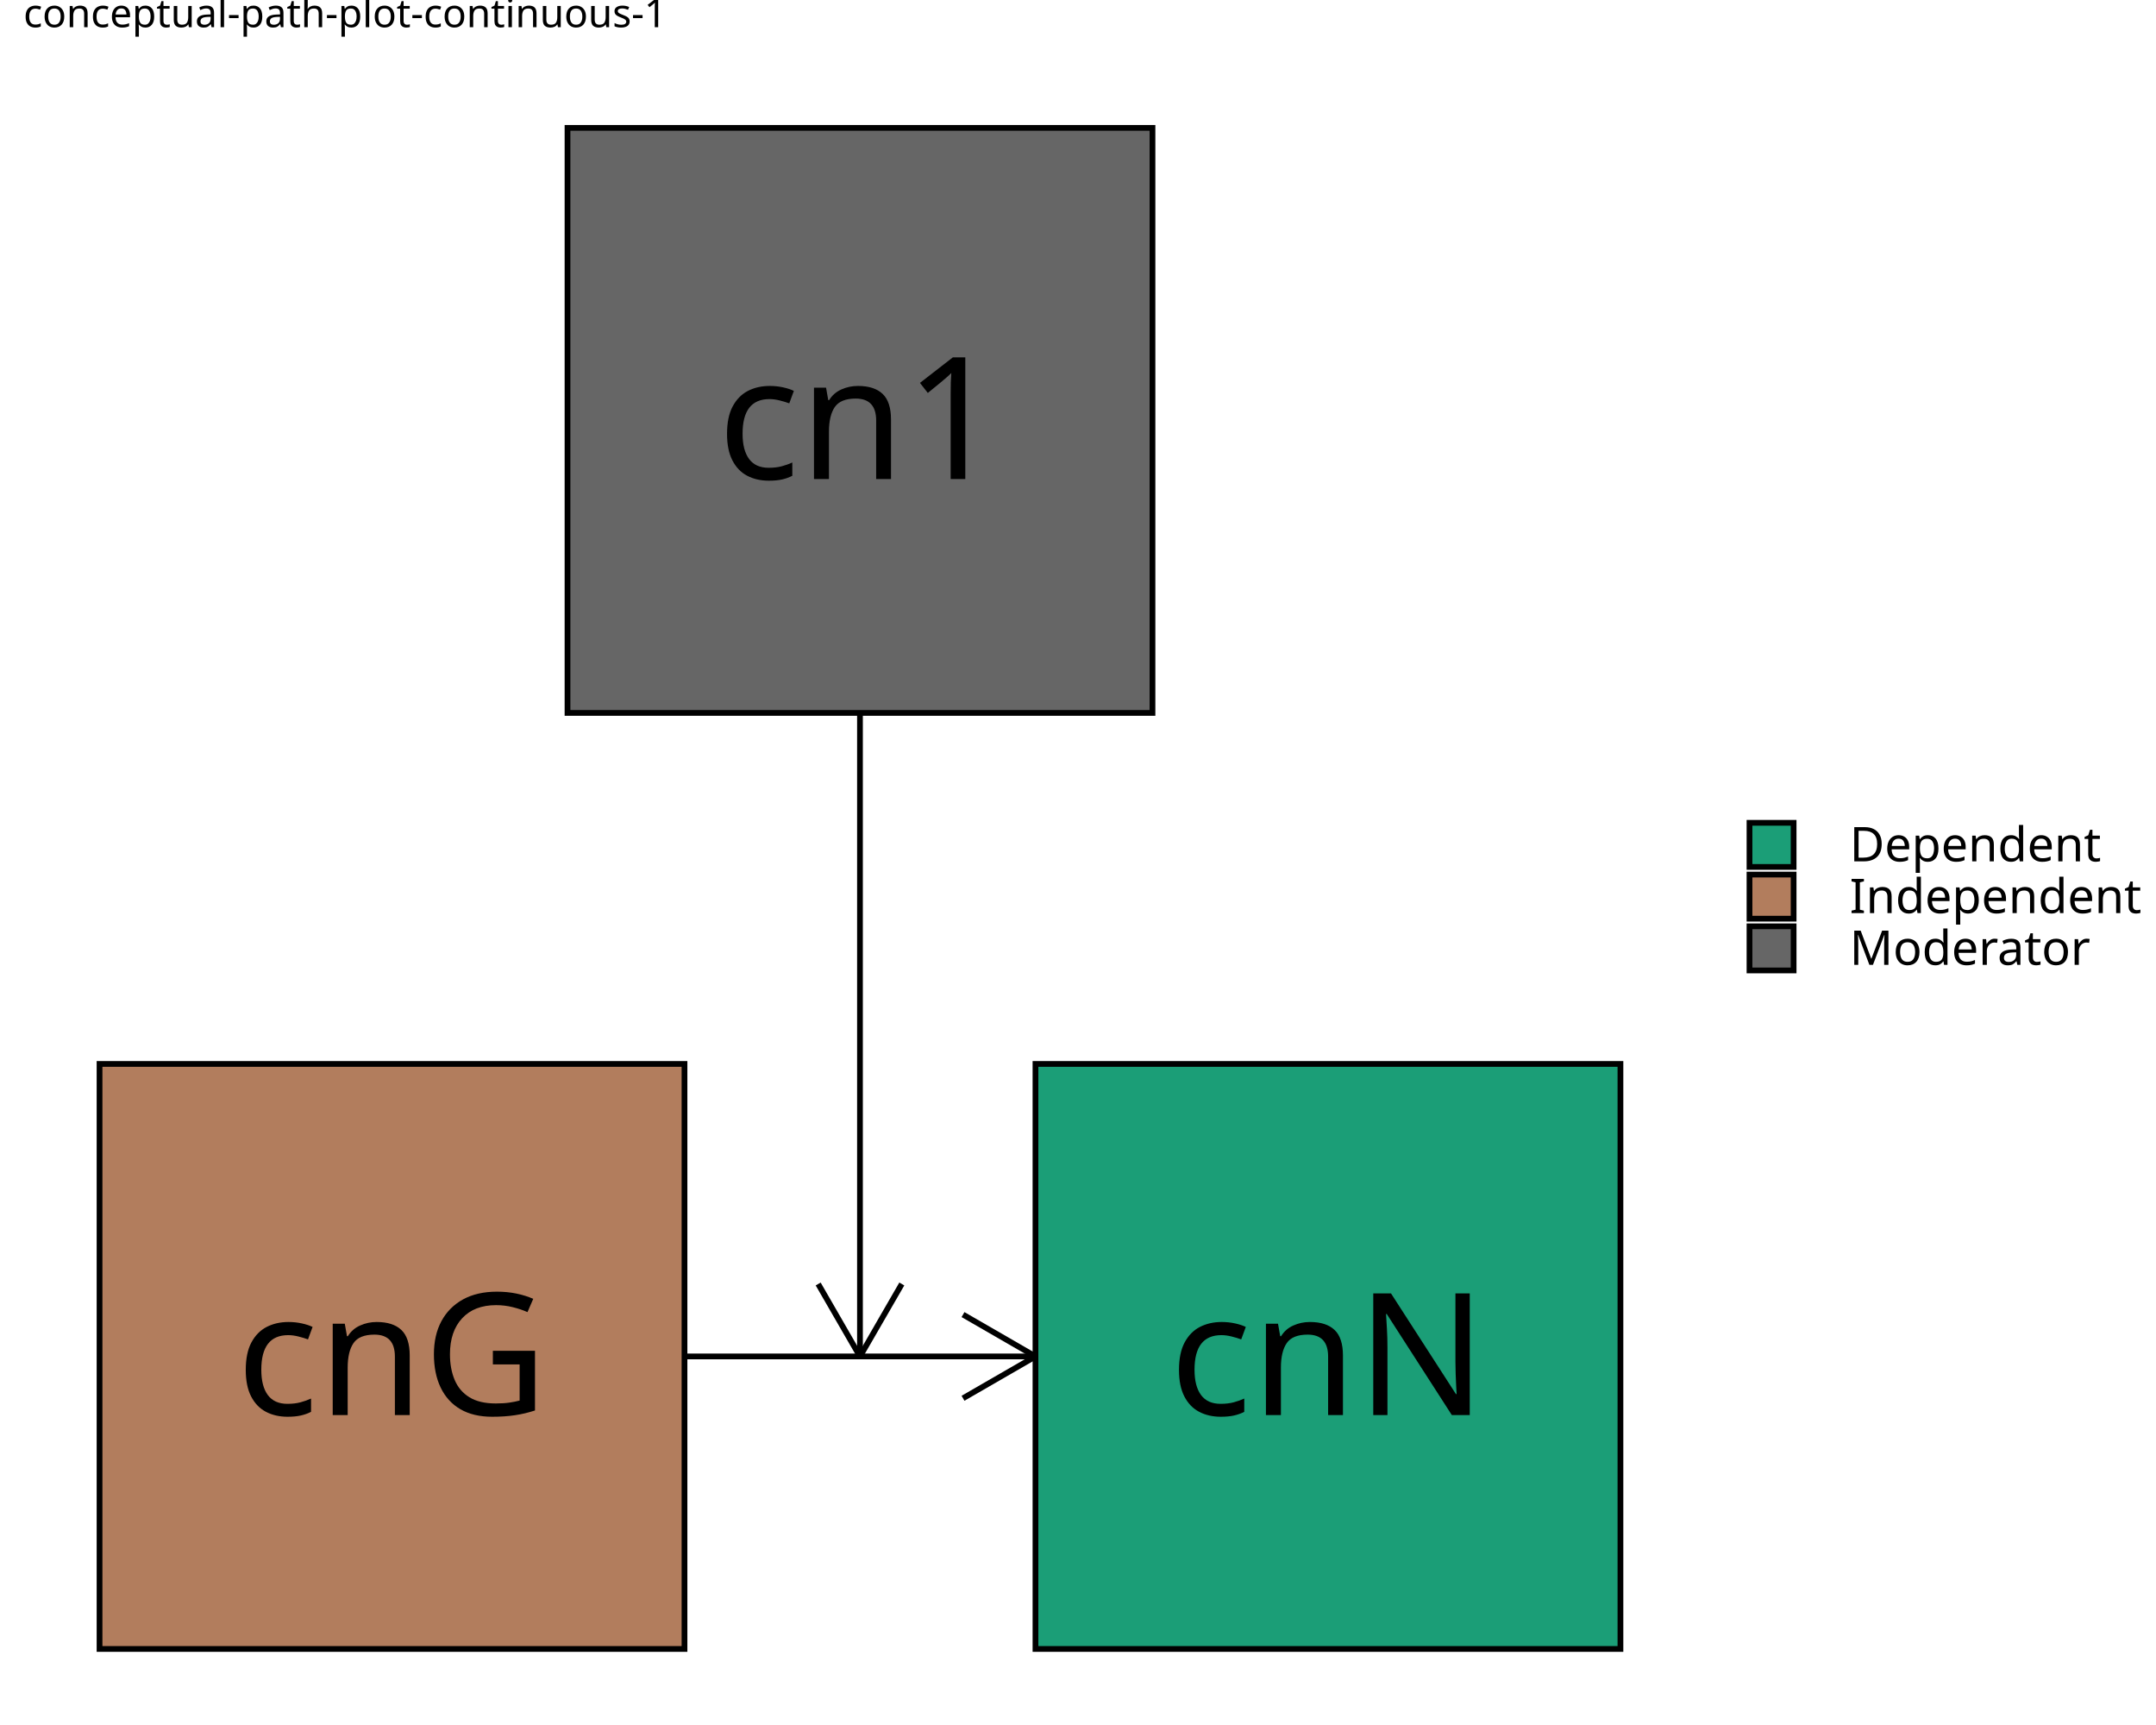
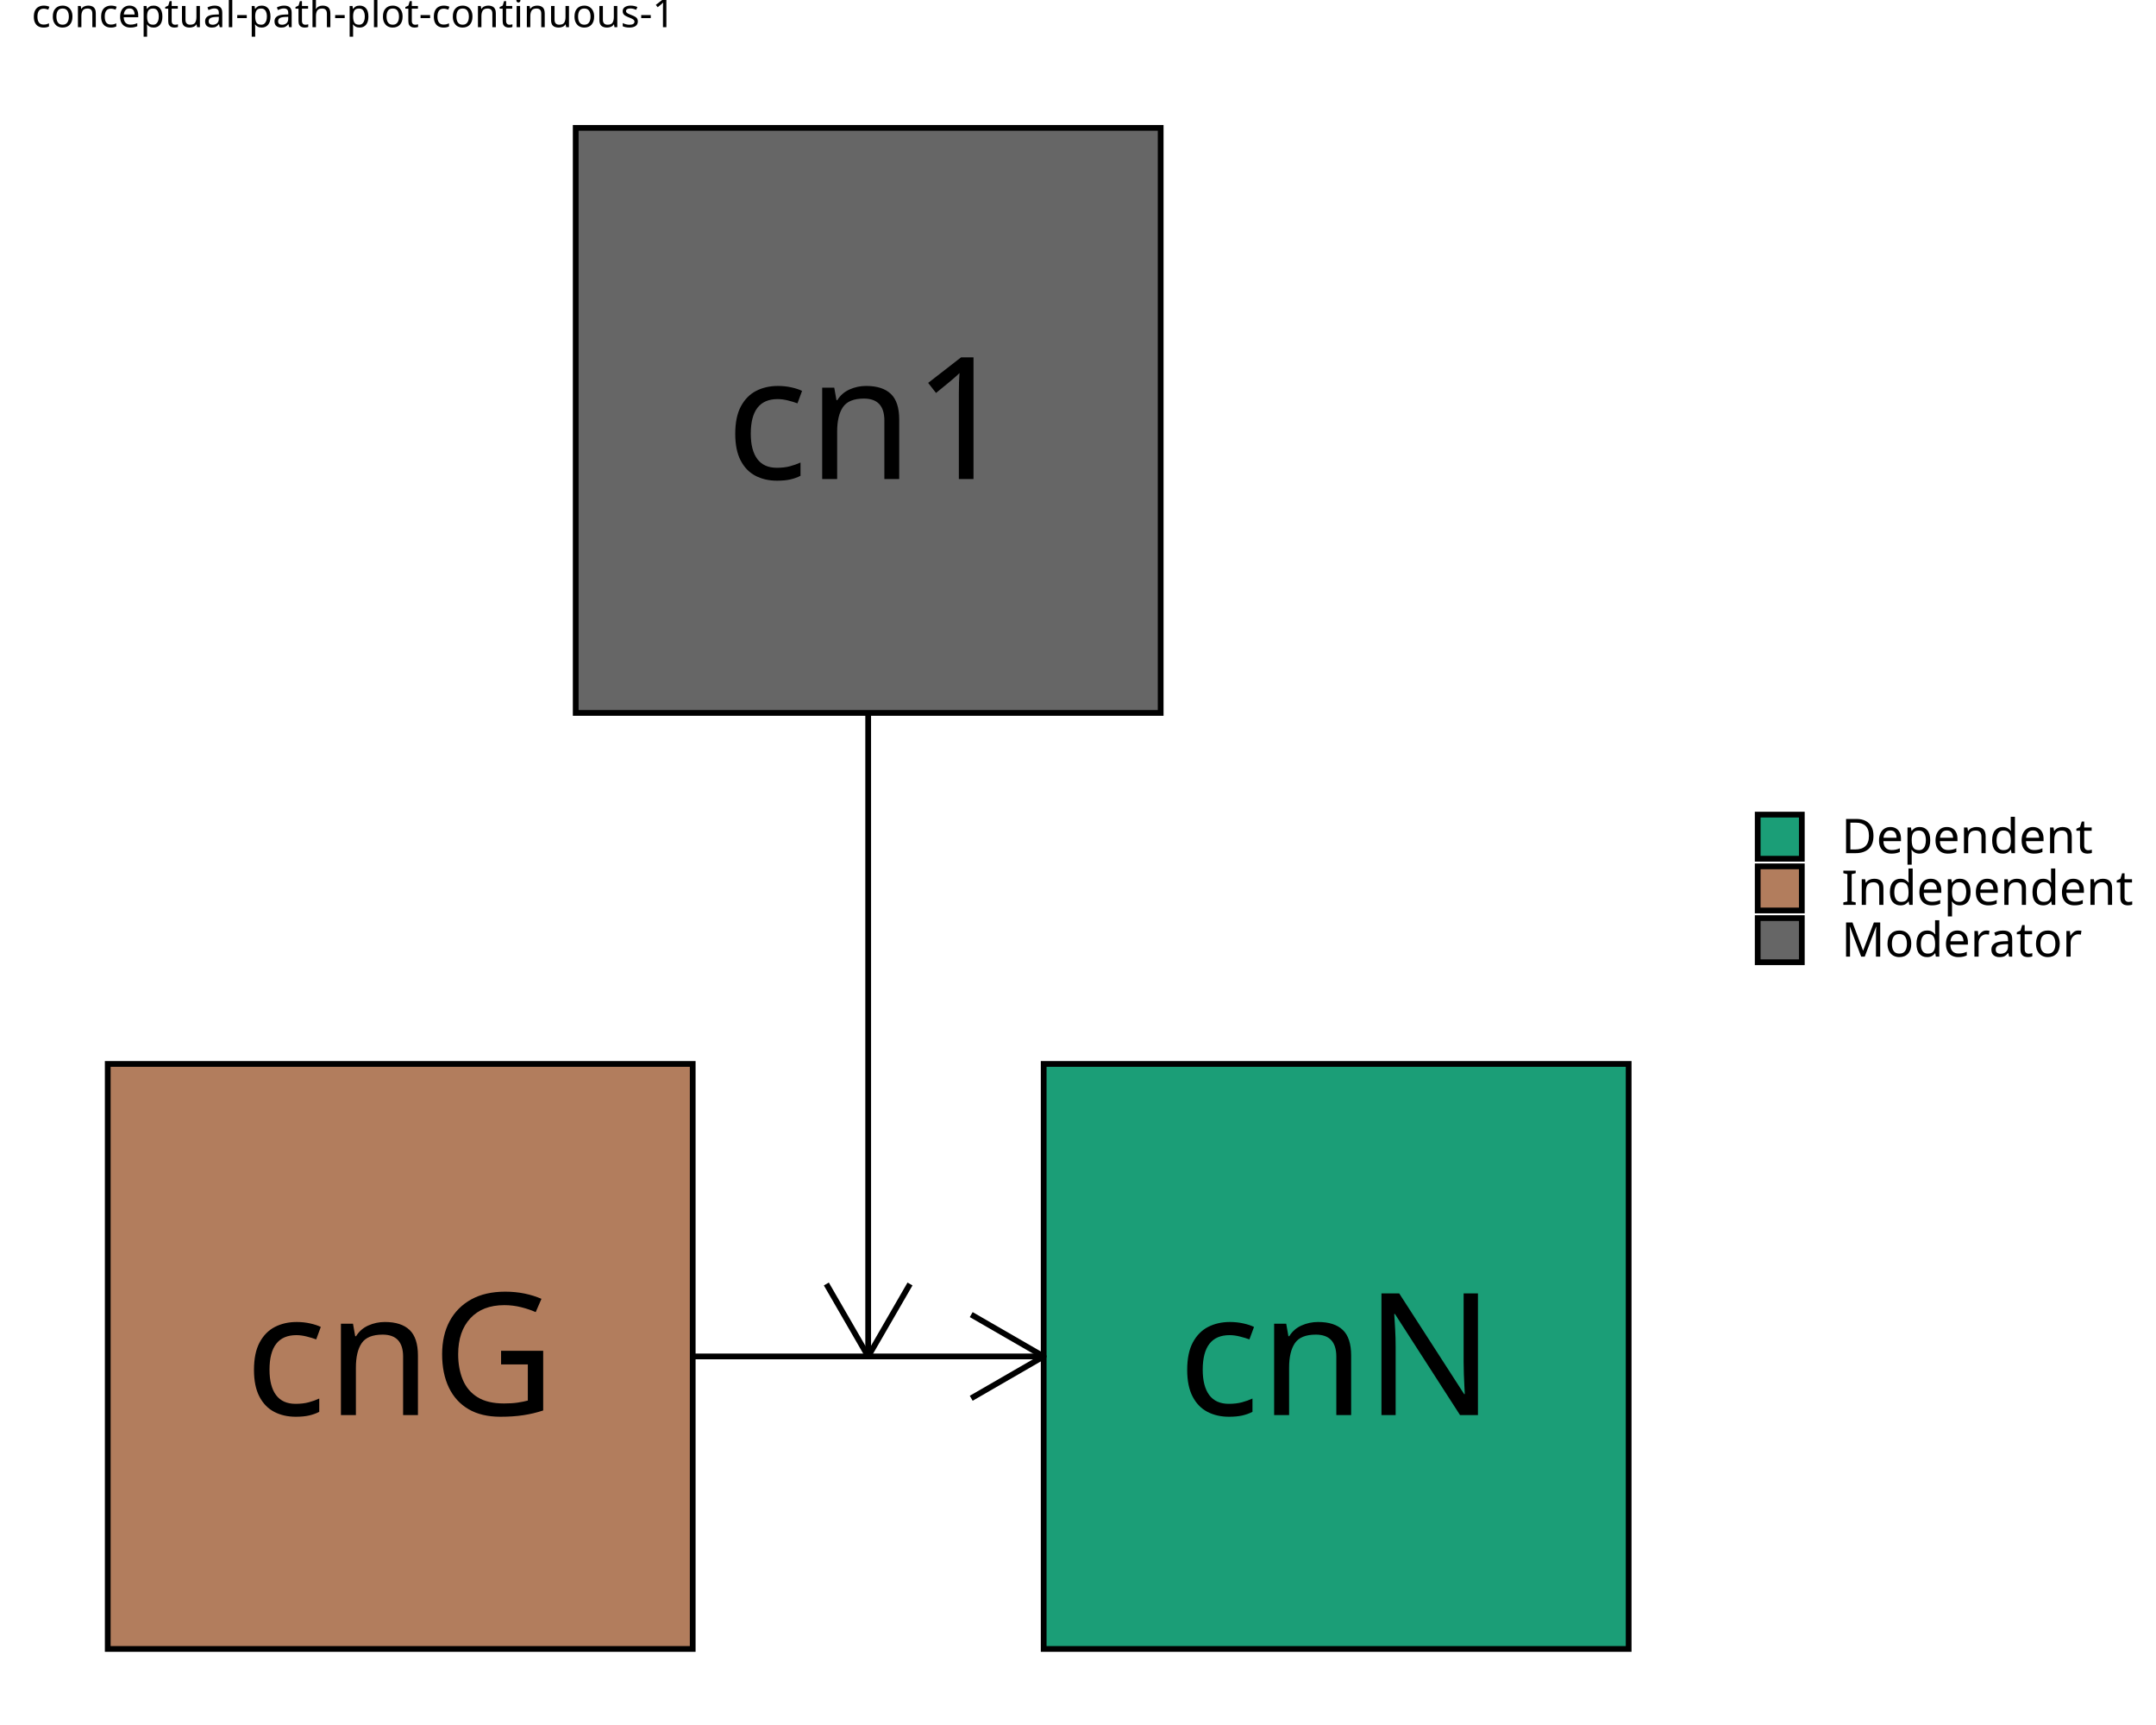
<svg xmlns="http://www.w3.org/2000/svg" class="svglite" data-engine-version="2.0" width="720.00pt" height="576.00pt" viewBox="0 0 720.00 576.00">
  <defs>
    <style type="text/css">
    .svglite line, .svglite polyline, .svglite polygon, .svglite path, .svglite rect, .svglite circle {
      fill: none;
      stroke: #000000;
      stroke-linecap: round;
      stroke-linejoin: round;
      stroke-miterlimit: 10.00;
    }
  </style>
  </defs>
  <rect width="100%" height="100%" style="stroke: none; fill: #FFFFFF;" />
  <defs>
    <clipPath id="cpMC4wMHw3MjAuMDB8MC4wMHw1NzYuMDA=">
      <rect x="0.00" y="0.00" width="720.00" height="576.00" />
    </clipPath>
  </defs>
  <g clip-path="url(#cpMC4wMHw3MjAuMDB8MC4wMHw1NzYuMDA=)">
</g>
  <defs>
-     <clipPath id="cpNy44NHw3MTIuMTZ8MC4wMHw1NzYuMDA=">
-       <rect x="7.84" y="0.00" width="704.31" height="576.00" />
+     <clipPath id="cpMTAuNTh8NzA5LjQyfDAuMDB8NTc2LjAw">
+       <rect x="10.58" y="0.00" width="698.83" height="576.00" />
    </clipPath>
  </defs>
-   <g clip-path="url(#cpNy44NHw3MTIuMTZ8MC4wMHw1NzYuMDA=)">
-     <rect x="7.84" y="0.00" width="704.31" height="576.00" style="stroke-width: 10.67; stroke: none;" />
+   <g clip-path="url(#cpMTAuNTh8NzA5LjQyfDAuMDB8NTc2LjAw)">
+     <rect x="10.58" y="0.00" width="698.83" height="576.00" style="stroke-width: 10.67; stroke: none;" />
  </g>
  <g clip-path="url(#cpMC4wMHw3MjAuMDB8MC4wMHw1NzYuMDA=)">
</g>
  <defs>
-     <clipPath id="cpNy44NHw1NjYuNTR8MTcuMzB8NTc2LjAw">
-       <rect x="7.84" y="17.30" width="558.70" height="558.70" />
+     <clipPath id="cpMTAuNTh8NTY5LjI4fDE3LjMwfDU3Ni4wMA==">
+       <rect x="10.58" y="17.30" width="558.70" height="558.70" />
    </clipPath>
  </defs>
-   <g clip-path="url(#cpNy44NHw1NjYuNTR8MTcuMzB8NTc2LjAw)">
-     <rect x="7.84" y="17.30" width="558.70" height="558.70" style="stroke-width: 10.67; stroke: none;" />
-     <rect x="33.24" y="355.26" width="195.35" height="195.35" style="stroke-width: 1.92; stroke-linecap: butt; stroke-linejoin: miter; fill: #B27D5D;" />
-     <rect x="345.80" y="355.26" width="195.35" height="195.35" style="stroke-width: 1.92; stroke-linecap: butt; stroke-linejoin: miter; fill: #1B9E77;" />
-     <rect x="189.52" y="42.70" width="195.35" height="195.35" style="stroke-width: 1.92; stroke-linecap: butt; stroke-linejoin: miter; fill: #666666;" />
-     <rect x="189.52" y="355.26" width="195.35" height="195.35" style="stroke-width: 1.92; stroke: none; stroke-linecap: butt; stroke-linejoin: miter;" />
-     <polyline points="228.59,452.93 228.79,452.93 231.94,452.93 235.10,452.93 238.26,452.93 241.41,452.93 244.57,452.93 247.73,452.93 250.89,452.93 254.04,452.93 257.20,452.93 260.36,452.93 263.51,452.93 266.67,452.93 269.83,452.93 272.99,452.93 276.14,452.93 279.30,452.93 282.46,452.93 285.61,452.93 288.77,452.93 291.93,452.93 295.09,452.93 298.24,452.93 301.40,452.93 304.56,452.93 307.71,452.93 310.87,452.93 314.03,452.93 317.19,452.93 320.34,452.93 323.50,452.93 326.66,452.93 329.81,452.93 332.97,452.93 336.13,452.93 339.29,452.93 342.44,452.93 345.60,452.93 345.80,452.93 " style="stroke-width: 1.92; stroke-linecap: butt;" />
-     <polyline points="321.60,466.90 345.80,452.93 321.60,438.96 " style="stroke-width: 1.92; stroke-linecap: butt;" />
-     <polyline points="287.19,238.05 287.19,238.24 287.19,241.40 287.19,244.56 287.19,247.72 287.19,250.87 287.19,254.03 287.19,257.19 287.19,260.34 287.19,263.50 287.19,266.66 287.19,269.82 287.19,272.97 287.19,276.13 287.19,279.29 287.19,282.44 287.19,285.60 287.19,288.76 287.19,291.92 287.19,295.07 287.19,298.23 287.19,301.39 287.19,304.54 287.19,307.70 287.19,310.86 287.19,314.02 287.19,317.17 287.19,320.33 287.19,323.49 287.19,326.64 287.19,329.80 287.19,332.96 287.19,336.12 287.19,339.27 287.19,342.43 287.19,345.59 287.19,348.74 287.19,351.90 287.19,355.06 287.19,358.22 287.19,361.37 287.19,364.53 287.19,367.69 287.19,370.84 287.19,374.00 287.19,377.16 287.19,380.32 287.19,383.47 287.19,386.63 287.19,389.79 287.19,392.94 287.19,396.10 287.19,399.26 287.19,402.42 287.19,405.57 287.19,408.73 287.19,411.89 287.19,415.04 287.19,418.20 287.19,421.36 287.19,424.52 287.19,427.67 287.19,430.83 287.19,433.99 287.19,437.14 287.19,440.30 287.19,443.46 287.19,446.62 287.19,449.77 287.19,452.93 " style="stroke-width: 1.92; stroke-linecap: butt;" />
-     <polyline points="273.23,428.74 287.19,452.93 301.16,428.74 " style="stroke-width: 1.92; stroke-linecap: butt;" />
-     <text x="130.91" y="472.51" text-anchor="middle" style="font-size: 56.91px; font-family: sans;" textLength="104.41px" lengthAdjust="spacingAndGlyphs">cnG</text>
-     <text x="443.47" y="472.51" text-anchor="middle" style="font-size: 56.91px; font-family: sans;" textLength="101.23px" lengthAdjust="spacingAndGlyphs">cnN</text>
-     <text x="287.19" y="159.95" text-anchor="middle" style="font-size: 56.91px; font-family: sans;" textLength="91.78px" lengthAdjust="spacingAndGlyphs">cn1</text>
+   <g clip-path="url(#cpMTAuNTh8NTY5LjI4fDE3LjMwfDU3Ni4wMA==)">
+     <rect x="10.58" y="17.30" width="558.70" height="558.70" style="stroke-width: 10.67; stroke: none;" />
+     <rect x="35.98" y="355.26" width="195.35" height="195.35" style="stroke-width: 1.92; stroke-linecap: butt; stroke-linejoin: miter; fill: #B27D5D;" />
+     <rect x="348.54" y="355.26" width="195.35" height="195.35" style="stroke-width: 1.92; stroke-linecap: butt; stroke-linejoin: miter; fill: #1B9E77;" />
+     <rect x="192.26" y="42.70" width="195.35" height="195.35" style="stroke-width: 1.92; stroke-linecap: butt; stroke-linejoin: miter; fill: #666666;" />
+     <rect x="192.26" y="355.26" width="195.35" height="195.35" style="stroke-width: 1.92; stroke: none; stroke-linecap: butt; stroke-linejoin: miter;" />
+     <polyline points="231.33,452.93 231.53,452.93 234.68,452.93 237.84,452.93 241.00,452.93 244.15,452.93 247.31,452.93 250.47,452.93 253.63,452.93 256.78,452.93 259.94,452.93 263.10,452.93 266.25,452.93 269.41,452.93 272.57,452.93 275.73,452.93 278.88,452.93 282.04,452.93 285.20,452.93 288.35,452.93 291.51,452.93 294.67,452.93 297.83,452.93 300.98,452.93 304.14,452.93 307.30,452.93 310.45,452.93 313.61,452.93 316.77,452.93 319.93,452.93 323.08,452.93 326.24,452.93 329.40,452.93 332.55,452.93 335.71,452.93 338.87,452.93 342.03,452.93 345.18,452.93 348.34,452.93 348.54,452.93 " style="stroke-width: 1.92; stroke-linecap: butt;" />
+     <polyline points="324.34,466.90 348.54,452.93 324.34,438.96 " style="stroke-width: 1.92; stroke-linecap: butt;" />
+     <polyline points="289.93,238.05 289.93,238.24 289.93,241.40 289.93,244.56 289.93,247.72 289.93,250.87 289.93,254.03 289.93,257.19 289.93,260.34 289.93,263.50 289.93,266.66 289.93,269.82 289.93,272.97 289.93,276.13 289.93,279.29 289.93,282.44 289.93,285.60 289.93,288.76 289.93,291.92 289.93,295.07 289.93,298.23 289.93,301.39 289.93,304.54 289.93,307.70 289.93,310.86 289.93,314.02 289.93,317.17 289.93,320.33 289.93,323.49 289.93,326.64 289.93,329.80 289.93,332.96 289.93,336.12 289.93,339.27 289.93,342.43 289.93,345.59 289.93,348.74 289.93,351.90 289.93,355.06 289.93,358.22 289.93,361.37 289.93,364.53 289.93,367.69 289.93,370.84 289.93,374.00 289.93,377.16 289.93,380.32 289.93,383.47 289.93,386.63 289.93,389.79 289.93,392.94 289.93,396.10 289.93,399.26 289.93,402.42 289.93,405.57 289.93,408.73 289.93,411.89 289.93,415.04 289.93,418.20 289.93,421.36 289.93,424.52 289.93,427.67 289.93,430.83 289.93,433.99 289.93,437.14 289.93,440.30 289.93,443.46 289.93,446.62 289.93,449.77 289.93,452.93 " style="stroke-width: 1.92; stroke-linecap: butt;" />
+     <polyline points="275.96,428.74 289.93,452.93 303.90,428.74 " style="stroke-width: 1.92; stroke-linecap: butt;" />
+     <text x="133.65" y="472.51" text-anchor="middle" style="font-size: 56.91px; font-family: sans;" textLength="104.41px" lengthAdjust="spacingAndGlyphs">cnG</text>
+     <text x="446.21" y="472.51" text-anchor="middle" style="font-size: 56.91px; font-family: sans;" textLength="101.23px" lengthAdjust="spacingAndGlyphs">cnN</text>
+     <text x="289.93" y="159.95" text-anchor="middle" style="font-size: 56.91px; font-family: sans;" textLength="91.78px" lengthAdjust="spacingAndGlyphs">cn1</text>
  </g>
  <g clip-path="url(#cpMC4wMHw3MjAuMDB8MC4wMHw1NzYuMDA=)">
-     <rect x="577.50" y="262.51" width="134.66" height="68.28" style="stroke-width: 10.67; stroke: none;" />
-     <rect x="584.25" y="274.75" width="14.73" height="14.73" style="stroke-width: 1.92; stroke-linecap: butt; stroke-linejoin: miter; fill: #1B9E77;" />
-     <rect x="584.25" y="292.03" width="14.73" height="14.73" style="stroke-width: 1.92; stroke-linecap: butt; stroke-linejoin: miter; fill: #B27D5D;" />
-     <rect x="584.25" y="309.31" width="14.73" height="14.73" style="stroke-width: 1.92; stroke-linecap: butt; stroke-linejoin: miter; fill: #666666;" />
-     <text x="617.69" y="287.62" style="font-size: 16.00px; font-family: sans;" textLength="78.30px" lengthAdjust="spacingAndGlyphs">Dependent</text>
-     <text x="617.69" y="304.90" style="font-size: 16.00px; font-family: sans;" textLength="88.98px" lengthAdjust="spacingAndGlyphs">Independent</text>
-     <text x="617.69" y="322.18" style="font-size: 16.00px; font-family: sans;" textLength="72.93px" lengthAdjust="spacingAndGlyphs">Moderator</text>
-     <text x="7.84" y="9.08" style="font-size: 13.20px; font-family: sans;" textLength="199.62px" lengthAdjust="spacingAndGlyphs">conceptual-path-plot-continuous-1</text>
+     <rect x="580.24" y="265.25" width="129.18" height="62.80" style="stroke-width: 10.67; stroke: none;" />
+     <rect x="586.99" y="272.01" width="14.73" height="14.73" style="stroke-width: 1.92; stroke-linecap: butt; stroke-linejoin: miter; fill: #1B9E77;" />
+     <rect x="586.99" y="289.29" width="14.73" height="14.73" style="stroke-width: 1.92; stroke-linecap: butt; stroke-linejoin: miter; fill: #B27D5D;" />
+     <rect x="586.99" y="306.57" width="14.73" height="14.73" style="stroke-width: 1.92; stroke-linecap: butt; stroke-linejoin: miter; fill: #666666;" />
+     <text x="614.95" y="284.88" style="font-size: 16.00px; font-family: sans;" textLength="78.30px" lengthAdjust="spacingAndGlyphs">Dependent</text>
+     <text x="614.95" y="302.16" style="font-size: 16.00px; font-family: sans;" textLength="88.98px" lengthAdjust="spacingAndGlyphs">Independent</text>
+     <text x="614.95" y="319.44" style="font-size: 16.00px; font-family: sans;" textLength="72.93px" lengthAdjust="spacingAndGlyphs">Moderator</text>
+     <text x="10.58" y="9.08" style="font-size: 13.20px; font-family: sans;" textLength="199.62px" lengthAdjust="spacingAndGlyphs">conceptual-path-plot-continuous-1</text>
  </g>
</svg>
